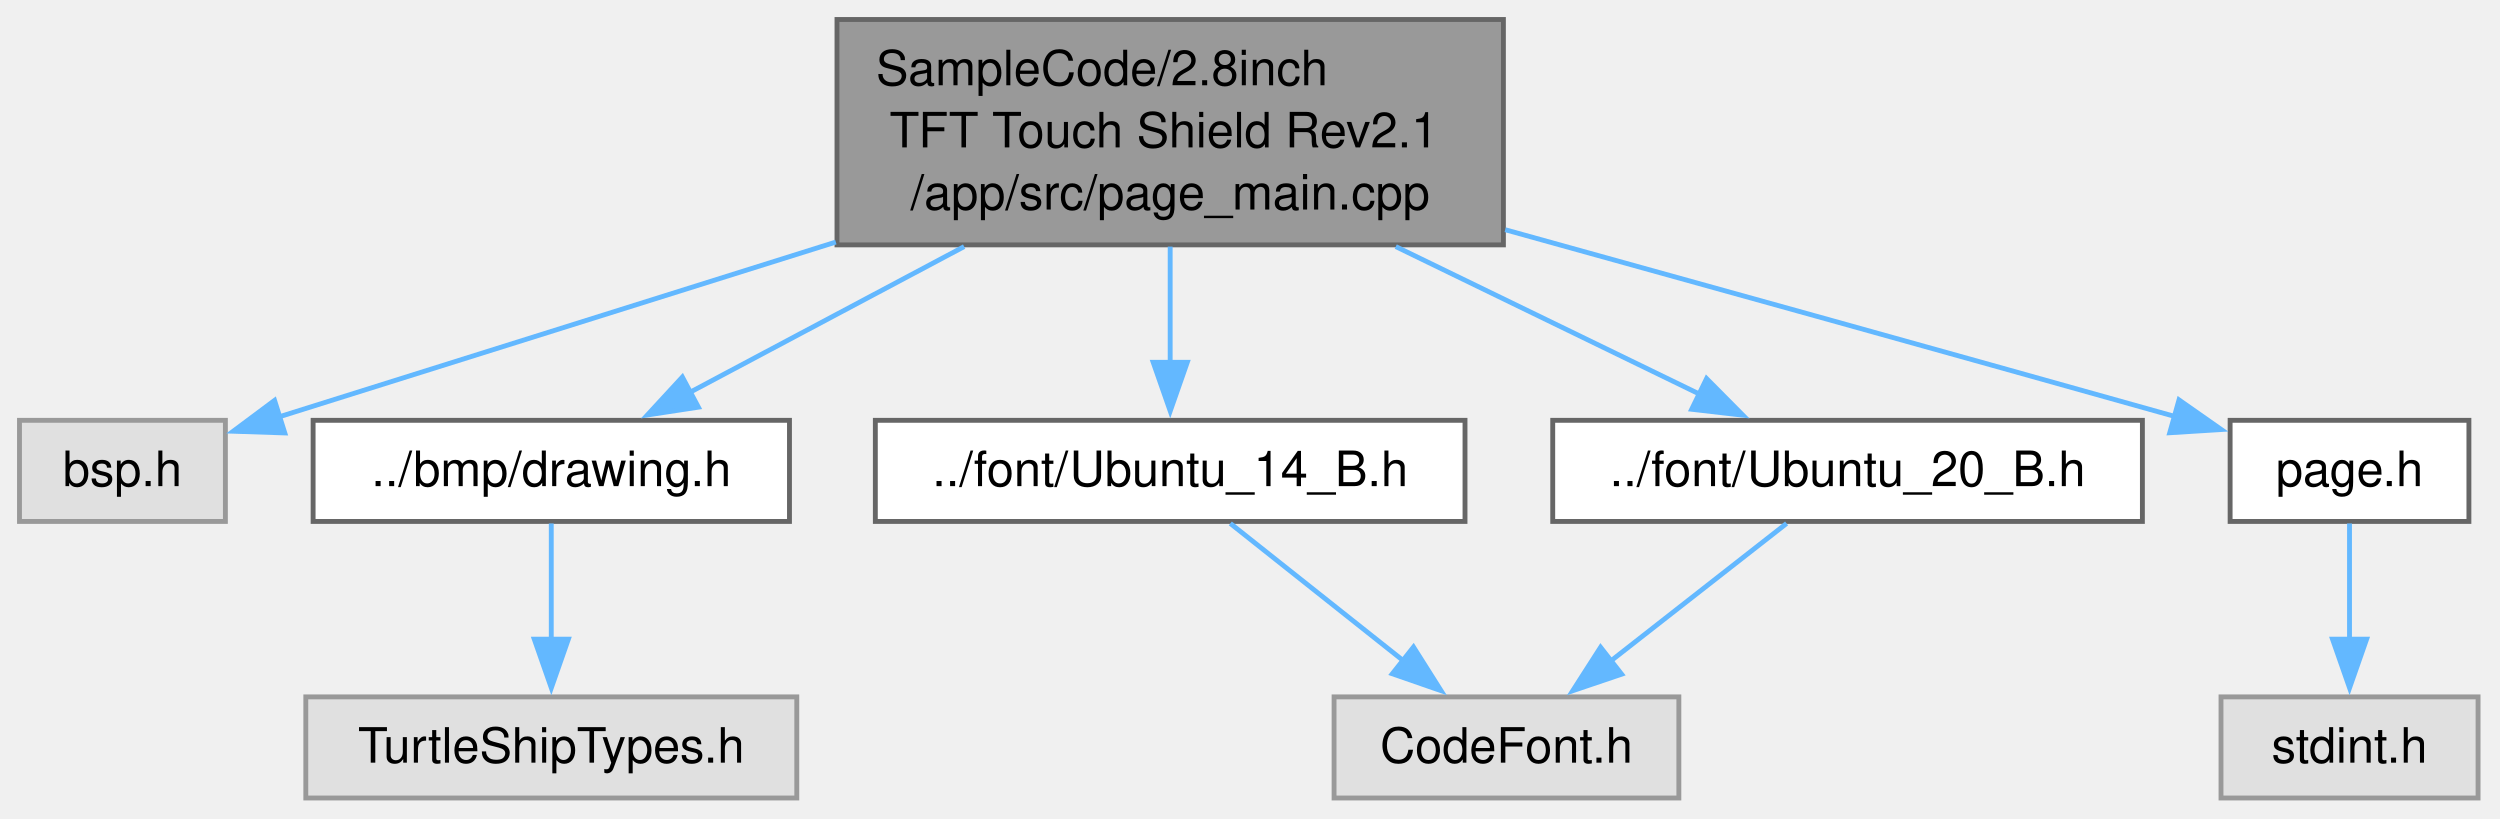
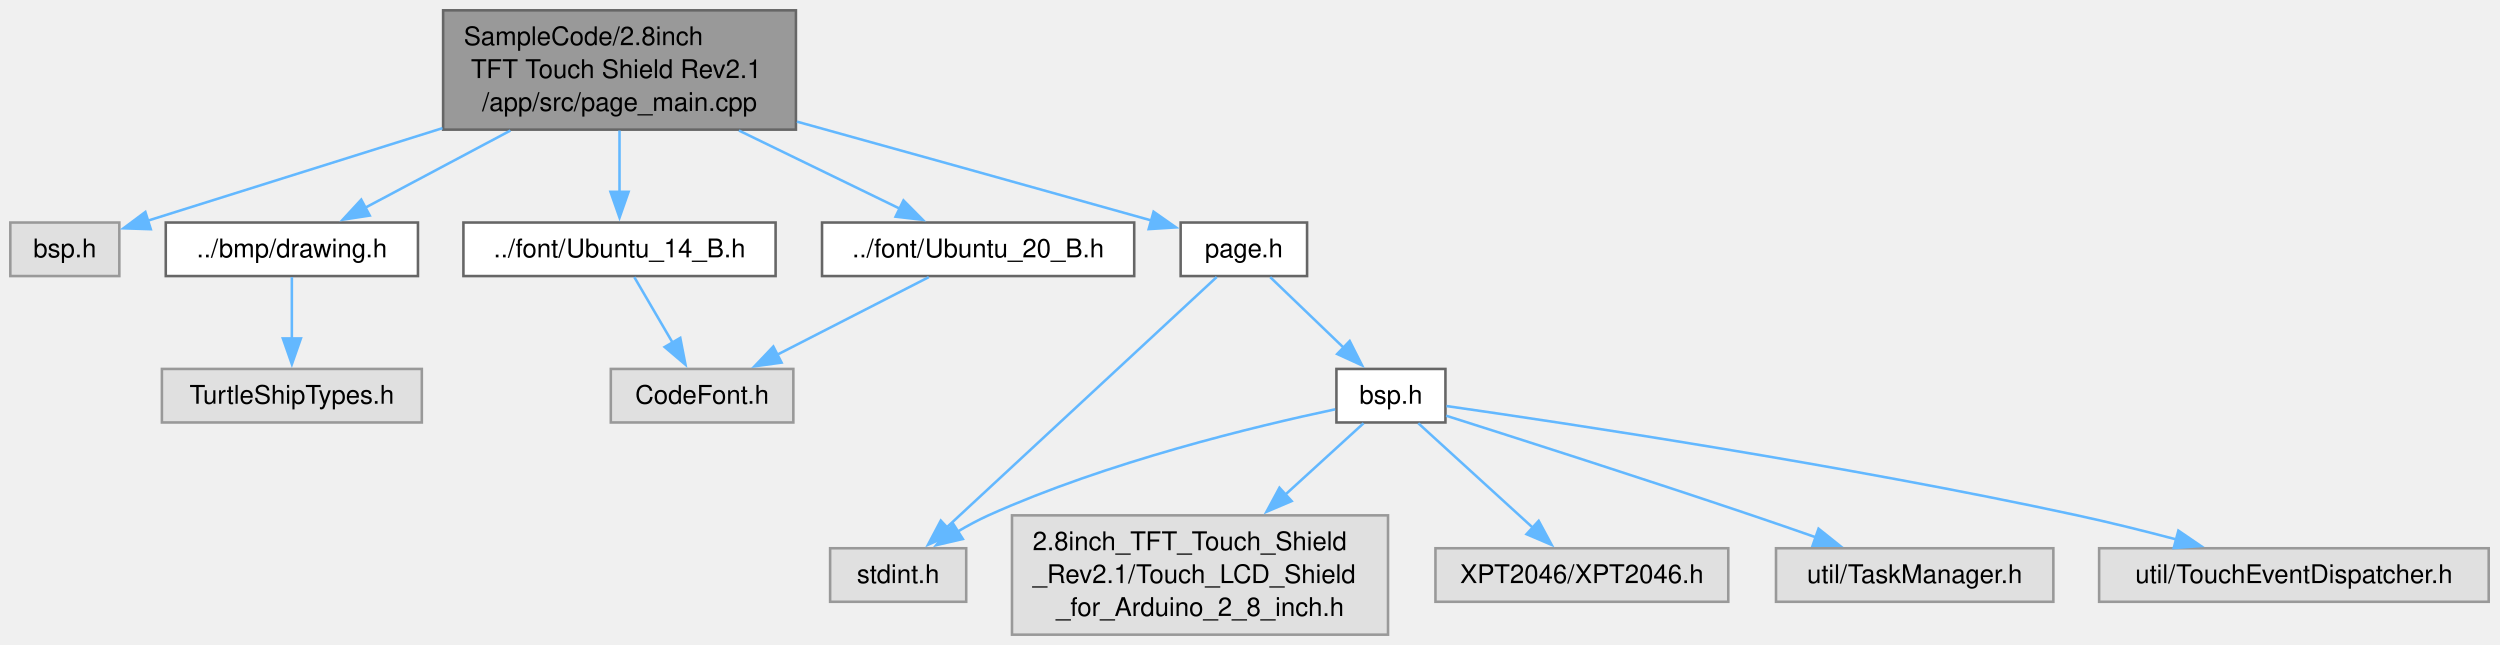
- <svg xmlns="http://www.w3.org/2000/svg" xmlns:xlink="http://www.w3.org/1999/xlink" width="513pt" height="168pt" viewBox="0.00 0.00 513.00 168.00">
-   <g id="graph0" class="graph" transform="scale(1 1) rotate(0) translate(4 163.75)">
+ <svg xmlns="http://www.w3.org/2000/svg" xmlns:xlink="http://www.w3.org/1999/xlink" width="969pt" height="250pt" viewBox="0.00 0.00 969.00 250.00">
+   <g id="graph0" class="graph" transform="scale(1 1) rotate(0) translate(4 246)">
    <g id="Node000001" class="node">
      <g id="a_Node000001">
        <a xlink:title="Main application launcher page implementation.">
-           <polygon fill="#999999" stroke="#666666" points="304.5,-159.75 167.75,-159.75 167.75,-113.5 304.5,-113.5 304.5,-159.75" />
-           <text xml:space="preserve" text-anchor="start" x="175.75" y="-146.25" font-family="Helvetica,sans-Serif" font-size="10.00">SampleCode/2.8inch</text>
-           <text xml:space="preserve" text-anchor="start" x="175.75" y="-133.5" font-family="Helvetica,sans-Serif" font-size="10.00"> TFT Touch Shield Rev2.1</text>
-           <text xml:space="preserve" text-anchor="middle" x="236.12" y="-120.75" font-family="Helvetica,sans-Serif" font-size="10.00">/app/src/page_main.cpp</text>
+           <polygon fill="#999999" stroke="#666666" points="304.5,-242 167.75,-242 167.75,-195.75 304.5,-195.75 304.5,-242" />
+           <text xml:space="preserve" text-anchor="start" x="175.75" y="-228.5" font-family="Helvetica,sans-Serif" font-size="10.00">SampleCode/2.8inch</text>
+           <text xml:space="preserve" text-anchor="start" x="175.75" y="-215.75" font-family="Helvetica,sans-Serif" font-size="10.00"> TFT Touch Shield Rev2.1</text>
+           <text xml:space="preserve" text-anchor="middle" x="236.12" y="-203" font-family="Helvetica,sans-Serif" font-size="10.00">/app/src/page_main.cpp</text>
        </a>
      </g>
    </g>
    <g id="Node000002" class="node">
      <g id="a_Node000002">
        <a xlink:title=" ">
-           <polygon fill="#e0e0e0" stroke="#999999" points="42.25,-77.5 0,-77.5 0,-56.75 42.25,-56.75 42.25,-77.5" />
-           <text xml:space="preserve" text-anchor="middle" x="21.12" y="-64" font-family="Helvetica,sans-Serif" font-size="10.00">bsp.h</text>
+           <polygon fill="#e0e0e0" stroke="#999999" points="42.25,-159.75 0,-159.75 0,-139 42.25,-139 42.25,-159.75" />
+           <text xml:space="preserve" text-anchor="middle" x="21.12" y="-146.25" font-family="Helvetica,sans-Serif" font-size="10.00">bsp.h</text>
        </a>
      </g>
    </g>
    <g id="edge1_Node000001_Node000002" class="edge">
      <g id="a_edge1_Node000001_Node000002">
        <a xlink:title=" ">
-           <path fill="none" stroke="#63b8ff" d="M167.51,-114.08C129.15,-102.04 83.16,-87.6 53.1,-78.16" />
-           <polygon fill="#63b8ff" stroke="#63b8ff" points="54.44,-74.91 43.85,-75.26 52.34,-81.59 54.44,-74.91" />
+           <path fill="none" stroke="#63b8ff" d="M167.51,-196.33C129.15,-184.29 83.16,-169.85 53.1,-160.41" />
+           <polygon fill="#63b8ff" stroke="#63b8ff" points="54.44,-157.16 43.85,-157.51 52.34,-163.84 54.44,-157.16" />
        </a>
      </g>
    </g>
    <g id="Node000003" class="node">
      <g id="a_Node000003">
-         <a xlink:href="drawing_8h.html" target="_top" xlink:title=" ">
-           <polygon fill="white" stroke="#666666" points="158,-77.5 60.25,-77.5 60.25,-56.75 158,-56.75 158,-77.5" />
-           <text xml:space="preserve" text-anchor="middle" x="109.12" y="-64" font-family="Helvetica,sans-Serif" font-size="10.00">../bmp/drawing.h</text>
+         <a xlink:href="drawing_8h.html" target="_top" xlink:title="Bitmap resource header for the Drawing application launcher icon.">
+           <polygon fill="white" stroke="#666666" points="158,-159.75 60.25,-159.75 60.25,-139 158,-139 158,-159.75" />
+           <text xml:space="preserve" text-anchor="middle" x="109.12" y="-146.25" font-family="Helvetica,sans-Serif" font-size="10.00">../bmp/drawing.h</text>
        </a>
      </g>
    </g>
    <g id="edge2_Node000001_Node000003" class="edge">
      <g id="a_edge2_Node000001_Node000003">
        <a xlink:title=" ">
-           <path fill="none" stroke="#63b8ff" d="M193.84,-113.15C175.37,-103.33 154.2,-92.08 137.64,-83.28" />
-           <polygon fill="#63b8ff" stroke="#63b8ff" points="139.31,-80.2 128.84,-78.6 136.02,-86.38 139.31,-80.2" />
+           <path fill="none" stroke="#63b8ff" d="M193.84,-195.4C175.37,-185.58 154.2,-174.33 137.64,-165.53" />
+           <polygon fill="#63b8ff" stroke="#63b8ff" points="139.31,-162.45 128.84,-160.85 136.02,-168.63 139.31,-162.45" />
        </a>
      </g>
    </g>
    <g id="Node000005" class="node">
      <g id="a_Node000005">
-         <a xlink:href="Ubuntu__14__B_8h.html" target="_top" xlink:title=" ">
-           <polygon fill="white" stroke="#666666" points="296.62,-77.5 175.62,-77.5 175.62,-56.75 296.62,-56.75 296.62,-77.5" />
-           <text xml:space="preserve" text-anchor="middle" x="236.12" y="-64" font-family="Helvetica,sans-Serif" font-size="10.00">../font/Ubuntu_14_B.h</text>
+         <a xlink:href="Ubuntu__14__B_8h.html" target="_top" xlink:title="Header file for the Ubuntu 14pt Bold bitmap font (Font_Ubuntu_14_B).">
+           <polygon fill="white" stroke="#666666" points="296.62,-159.75 175.62,-159.75 175.62,-139 296.62,-139 296.62,-159.75" />
+           <text xml:space="preserve" text-anchor="middle" x="236.12" y="-146.25" font-family="Helvetica,sans-Serif" font-size="10.00">../font/Ubuntu_14_B.h</text>
        </a>
      </g>
    </g>
    <g id="edge4_Node000001_Node000005" class="edge">
      <g id="a_edge4_Node000001_Node000005">
        <a xlink:title=" ">
-           <path fill="none" stroke="#63b8ff" d="M236.12,-113.15C236.12,-105.48 236.12,-96.94 236.12,-89.38" />
-           <polygon fill="#63b8ff" stroke="#63b8ff" points="239.63,-89.4 236.13,-79.4 232.63,-89.4 239.63,-89.4" />
+           <path fill="none" stroke="#63b8ff" d="M236.12,-195.4C236.12,-187.73 236.12,-179.19 236.12,-171.63" />
+           <polygon fill="#63b8ff" stroke="#63b8ff" points="239.63,-171.65 236.13,-161.65 232.63,-171.65 239.63,-171.65" />
        </a>
      </g>
    </g>
    <g id="Node000007" class="node">
      <g id="a_Node000007">
-         <a xlink:href="Ubuntu__20__B_8h.html" target="_top" xlink:title=" ">
-           <polygon fill="white" stroke="#666666" points="435.62,-77.5 314.62,-77.5 314.62,-56.75 435.62,-56.75 435.62,-77.5" />
-           <text xml:space="preserve" text-anchor="middle" x="375.12" y="-64" font-family="Helvetica,sans-Serif" font-size="10.00">../font/Ubuntu_20_B.h</text>
+         <a xlink:href="Ubuntu__20__B_8h.html" target="_top" xlink:title="Header file for the Ubuntu 20pt Bold bitmap font (Font_Ubuntu_20_B).">
+           <polygon fill="white" stroke="#666666" points="435.62,-159.75 314.62,-159.75 314.62,-139 435.62,-139 435.62,-159.75" />
+           <text xml:space="preserve" text-anchor="middle" x="375.12" y="-146.25" font-family="Helvetica,sans-Serif" font-size="10.00">../font/Ubuntu_20_B.h</text>
        </a>
      </g>
    </g>
    <g id="edge6_Node000001_Node000007" class="edge">
      <g id="a_edge6_Node000001_Node000007">
        <a xlink:title=" ">
-           <path fill="none" stroke="#63b8ff" d="M282.41,-113.15C302.91,-103.19 326.46,-91.76 344.69,-82.9" />
-           <polygon fill="#63b8ff" stroke="#63b8ff" points="346.19,-86.07 353.65,-78.55 343.13,-79.77 346.19,-86.07" />
+           <path fill="none" stroke="#63b8ff" d="M282.41,-195.4C302.91,-185.44 326.46,-174.01 344.69,-165.15" />
+           <polygon fill="#63b8ff" stroke="#63b8ff" points="346.19,-168.32 353.65,-160.8 343.13,-162.02 346.19,-168.32" />
        </a>
      </g>
    </g>
    <g id="Node000008" class="node">
      <g id="a_Node000008">
-         <a xlink:href="page_8h.html" target="_top" xlink:title="GUI page task declarations and identifiers for 2.8-inch TFT Touch Shield demo.">
-           <polygon fill="white" stroke="#666666" points="502.62,-77.5 453.62,-77.5 453.62,-56.75 502.62,-56.75 502.62,-77.5" />
-           <text xml:space="preserve" text-anchor="middle" x="478.12" y="-64" font-family="Helvetica,sans-Serif" font-size="10.00">page.h</text>
+         <a xlink:href="page_8h.html" target="_top" xlink:title="GUI page task declarations, touch callbacks, and identifiers for 2.8-inch TFT Touch Shield demo.">
+           <polygon fill="white" stroke="#666666" points="502.62,-159.75 453.62,-159.75 453.62,-139 502.62,-139 502.62,-159.75" />
+           <text xml:space="preserve" text-anchor="middle" x="478.12" y="-146.25" font-family="Helvetica,sans-Serif" font-size="10.00">page.h</text>
        </a>
      </g>
    </g>
    <g id="edge8_Node000001_Node000008" class="edge">
      <g id="a_edge8_Node000001_Node000008">
        <a xlink:title=" ">
-           <path fill="none" stroke="#63b8ff" d="M304.87,-116.61C342.94,-106.05 391.41,-92.58 442.36,-78.27" />
-           <polygon fill="#63b8ff" stroke="#63b8ff" points="443.13,-81.69 451.81,-75.61 441.23,-74.95 443.13,-81.69" />
+           <path fill="none" stroke="#63b8ff" d="M304.87,-198.86C342.94,-188.3 391.41,-174.83 442.36,-160.52" />
+           <polygon fill="#63b8ff" stroke="#63b8ff" points="443.13,-163.94 451.81,-157.86 441.23,-157.2 443.13,-163.94" />
        </a>
      </g>
    </g>
    <g id="Node000004" class="node">
      <g id="a_Node000004">
        <a xlink:title=" ">
-           <polygon fill="#e0e0e0" stroke="#999999" points="159.5,-20.75 58.75,-20.75 58.75,0 159.5,0 159.5,-20.75" />
-           <text xml:space="preserve" text-anchor="middle" x="109.12" y="-7.25" font-family="Helvetica,sans-Serif" font-size="10.00">TurtleShipTypes.h</text>
+           <polygon fill="#e0e0e0" stroke="#999999" points="159.5,-103 58.75,-103 58.75,-82.25 159.5,-82.25 159.5,-103" />
+           <text xml:space="preserve" text-anchor="middle" x="109.12" y="-89.5" font-family="Helvetica,sans-Serif" font-size="10.00">TurtleShipTypes.h</text>
        </a>
      </g>
    </g>
    <g id="edge3_Node000003_Node000004" class="edge">
      <g id="a_edge3_Node000003_Node000004">
        <a xlink:title=" ">
-           <path fill="none" stroke="#63b8ff" d="M109.12,-56.34C109.12,-49.72 109.12,-40.72 109.12,-32.52" />
-           <polygon fill="#63b8ff" stroke="#63b8ff" points="112.63,-32.59 109.13,-22.59 105.63,-32.59 112.63,-32.59" />
+           <path fill="none" stroke="#63b8ff" d="M109.12,-138.59C109.12,-131.97 109.12,-122.97 109.12,-114.77" />
+           <polygon fill="#63b8ff" stroke="#63b8ff" points="112.63,-114.84 109.13,-104.84 105.63,-114.84 112.63,-114.84" />
        </a>
      </g>
    </g>
    <g id="Node000006" class="node">
      <g id="a_Node000006">
        <a xlink:title=" ">
-           <polygon fill="#e0e0e0" stroke="#999999" points="340.5,-20.75 269.75,-20.75 269.75,0 340.5,0 340.5,-20.75" />
-           <text xml:space="preserve" text-anchor="middle" x="305.12" y="-7.25" font-family="Helvetica,sans-Serif" font-size="10.00">CodeFont.h</text>
+           <polygon fill="#e0e0e0" stroke="#999999" points="303.5,-103 232.75,-103 232.75,-82.25 303.5,-82.25 303.5,-103" />
+           <text xml:space="preserve" text-anchor="middle" x="268.12" y="-89.5" font-family="Helvetica,sans-Serif" font-size="10.00">CodeFont.h</text>
        </a>
      </g>
    </g>
    <g id="edge5_Node000005_Node000006" class="edge">
      <g id="a_edge5_Node000005_Node000006">
        <a xlink:title=" ">
-           <path fill="none" stroke="#63b8ff" d="M248.46,-56.34C258.37,-48.47 272.51,-37.25 284.19,-27.99" />
-           <polygon fill="#63b8ff" stroke="#63b8ff" points="286.05,-30.98 291.71,-22.02 281.7,-25.49 286.05,-30.98" />
+           <path fill="none" stroke="#63b8ff" d="M241.85,-138.59C245.99,-131.5 251.72,-121.69 256.78,-113.04" />
+           <polygon fill="#63b8ff" stroke="#63b8ff" points="259.67,-115.03 261.69,-104.64 253.62,-111.5 259.67,-115.03" />
        </a>
      </g>
    </g>
    <g id="edge7_Node000007_Node000006" class="edge">
      <g id="a_edge7_Node000007_Node000006">
        <a xlink:title=" ">
-           <path fill="none" stroke="#63b8ff" d="M362.61,-56.34C352.56,-48.47 338.21,-37.25 326.37,-27.99" />
-           <polygon fill="#63b8ff" stroke="#63b8ff" points="328.76,-25.41 318.72,-22.01 324.44,-30.93 328.76,-25.41" />
+           <path fill="none" stroke="#63b8ff" d="M356,-138.59C339.64,-130.22 315.85,-118.04 297.15,-108.47" />
+           <polygon fill="#63b8ff" stroke="#63b8ff" points="298.93,-105.46 288.44,-104.02 295.74,-111.69 298.93,-105.46" />
        </a>
      </g>
    </g>
    <g id="Node000009" class="node">
      <g id="a_Node000009">
        <a xlink:title=" ">
-           <polygon fill="#e0e0e0" stroke="#999999" points="504.5,-20.75 451.75,-20.75 451.75,0 504.5,0 504.5,-20.75" />
-           <text xml:space="preserve" text-anchor="middle" x="478.12" y="-7.25" font-family="Helvetica,sans-Serif" font-size="10.00">stdint.h</text>
+           <polygon fill="#e0e0e0" stroke="#999999" points="370.5,-33.5 317.75,-33.5 317.75,-12.75 370.5,-12.75 370.5,-33.5" />
+           <text xml:space="preserve" text-anchor="middle" x="344.12" y="-20" font-family="Helvetica,sans-Serif" font-size="10.00">stdint.h</text>
        </a>
      </g>
    </g>
    <g id="edge9_Node000008_Node000009" class="edge">
      <g id="a_edge9_Node000008_Node000009">
        <a xlink:title=" ">
-           <path fill="none" stroke="#63b8ff" d="M478.12,-56.34C478.12,-49.72 478.12,-40.72 478.12,-32.52" />
-           <polygon fill="#63b8ff" stroke="#63b8ff" points="481.63,-32.59 478.13,-22.59 474.63,-32.59 481.63,-32.59" />
+           <path fill="none" stroke="#63b8ff" d="M467.61,-138.63C445.01,-117.67 391.53,-68.08 362.93,-41.56" />
+           <polygon fill="#63b8ff" stroke="#63b8ff" points="365.41,-39.09 355.7,-34.86 360.65,-44.22 365.41,-39.09" />
+         </a>
+       </g>
+     </g>
+     <g id="Node000010" class="node">
+       <g id="a_Node000010">
+         <a xlink:href="2_88inch_01TFT_01Touch_01Shield_01Rev2_81_2app_2inc_2bsp_8h.html" target="_top" xlink:title="Board Support Package header for NuMaker-M251KG and 2.8-inch TFT Touch Shield.">
+           <polygon fill="white" stroke="#666666" points="556.25,-103 514,-103 514,-82.25 556.25,-82.25 556.25,-103" />
+           <text xml:space="preserve" text-anchor="middle" x="535.12" y="-89.5" font-family="Helvetica,sans-Serif" font-size="10.00">bsp.h</text>
+         </a>
+       </g>
+     </g>
+     <g id="edge10_Node000008_Node000010" class="edge">
+       <g id="a_edge10_Node000008_Node000010">
+         <a xlink:title=" ">
+           <path fill="none" stroke="#63b8ff" d="M488.32,-138.59C496.26,-130.96 507.49,-120.17 516.96,-111.07" />
+           <polygon fill="#63b8ff" stroke="#63b8ff" points="519.14,-113.83 523.93,-104.38 514.29,-108.78 519.14,-113.83" />
+         </a>
+       </g>
+     </g>
+     <g id="edge11_Node000010_Node000009" class="edge">
+       <g id="a_edge11_Node000010_Node000009">
+         <a xlink:title=" ">
+           <path fill="none" stroke="#63b8ff" d="M513.51,-87.35C482.76,-80.83 425.03,-66.94 379.12,-46.25 375.16,-44.46 371.11,-42.28 367.24,-39.99" />
+           <polygon fill="#63b8ff" stroke="#63b8ff" points="369.19,-37.09 358.87,-34.7 365.44,-43 369.19,-37.09" />
+         </a>
+       </g>
+     </g>
+     <g id="Node000011" class="node">
+       <g id="a_Node000011">
+         <a xlink:title=" ">
+           <polygon fill="#e0e0e0" stroke="#999999" points="534,-46.25 388.25,-46.25 388.25,0 534,0 534,-46.25" />
+           <text xml:space="preserve" text-anchor="start" x="396.25" y="-32.75" font-family="Helvetica,sans-Serif" font-size="10.00">2.8inch_TFT_Touch_Shield</text>
+           <text xml:space="preserve" text-anchor="start" x="396.25" y="-20" font-family="Helvetica,sans-Serif" font-size="10.00">_Rev2.1/Touch_LCD_Shield</text>
+           <text xml:space="preserve" text-anchor="middle" x="461.12" y="-7.25" font-family="Helvetica,sans-Serif" font-size="10.00">_for_Arduino_2_8_inch.h</text>
+         </a>
+       </g>
+     </g>
+     <g id="edge12_Node000010_Node000011" class="edge">
+       <g id="a_edge12_Node000010_Node000011">
+         <a xlink:title=" ">
+           <path fill="none" stroke="#63b8ff" d="M524.52,-81.95C516.5,-74.63 505.01,-64.16 494.02,-54.13" />
+           <polygon fill="#63b8ff" stroke="#63b8ff" points="496.64,-51.78 486.89,-47.63 491.92,-56.96 496.64,-51.78" />
+         </a>
+       </g>
+     </g>
+     <g id="Node000012" class="node">
+       <g id="a_Node000012">
+         <a xlink:title=" ">
+           <polygon fill="#e0e0e0" stroke="#999999" points="665.88,-33.5 552.38,-33.5 552.38,-12.75 665.88,-12.75 665.88,-33.5" />
+           <text xml:space="preserve" text-anchor="middle" x="609.12" y="-20" font-family="Helvetica,sans-Serif" font-size="10.00">XPT2046/XPT2046.h</text>
+         </a>
+       </g>
+     </g>
+     <g id="edge13_Node000010_Node000012" class="edge">
+       <g id="a_edge13_Node000010_Node000012">
+         <a xlink:title=" ">
+           <path fill="none" stroke="#63b8ff" d="M545.73,-81.95C557.27,-71.43 575.95,-54.38 590.06,-41.52" />
+           <polygon fill="#63b8ff" stroke="#63b8ff" points="592.39,-44.12 597.42,-34.8 587.68,-38.95 592.39,-44.12" />
+         </a>
+       </g>
+     </g>
+     <g id="Node000013" class="node">
+       <g id="a_Node000013">
+         <a xlink:title=" ">
+           <polygon fill="#e0e0e0" stroke="#999999" points="791.88,-33.5 684.38,-33.5 684.38,-12.75 791.88,-12.75 791.88,-33.5" />
+           <text xml:space="preserve" text-anchor="middle" x="738.12" y="-20" font-family="Helvetica,sans-Serif" font-size="10.00">util/TaskManager.h</text>
+         </a>
+       </g>
+     </g>
+     <g id="edge14_Node000010_Node000013" class="edge">
+       <g id="a_edge14_Node000010_Node000013">
+         <a xlink:title=" ">
+           <path fill="none" stroke="#63b8ff" d="M556.52,-84.87C584.03,-76.14 633.25,-60.39 675.12,-46.25 683.13,-43.55 691.68,-40.59 699.82,-37.74" />
+           <polygon fill="#63b8ff" stroke="#63b8ff" points="700.87,-41.08 709.15,-34.47 698.55,-34.48 700.87,-41.08" />
+         </a>
+       </g>
+     </g>
+     <g id="Node000014" class="node">
+       <g id="a_Node000014">
+         <a xlink:title=" ">
+           <polygon fill="#e0e0e0" stroke="#999999" points="960.62,-33.5 809.62,-33.5 809.62,-12.75 960.62,-12.75 960.62,-33.5" />
+           <text xml:space="preserve" text-anchor="middle" x="885.12" y="-20" font-family="Helvetica,sans-Serif" font-size="10.00">util/TouchEventDispatcher.h</text>
+         </a>
+       </g>
+     </g>
+     <g id="edge15_Node000010_Node000014" class="edge">
+       <g id="a_edge15_Node000010_Node000014">
+         <a xlink:title=" ">
+           <path fill="none" stroke="#63b8ff" d="M556.63,-88.62C602.03,-82.12 710.93,-65.78 801.12,-46.25 813.65,-43.54 827.12,-40.19 839.52,-36.92" />
+           <polygon fill="#63b8ff" stroke="#63b8ff" points="840.34,-40.33 849.09,-34.36 838.53,-33.57 840.34,-40.33" />
        </a>
      </g>
    </g>
  </g>
</svg>
